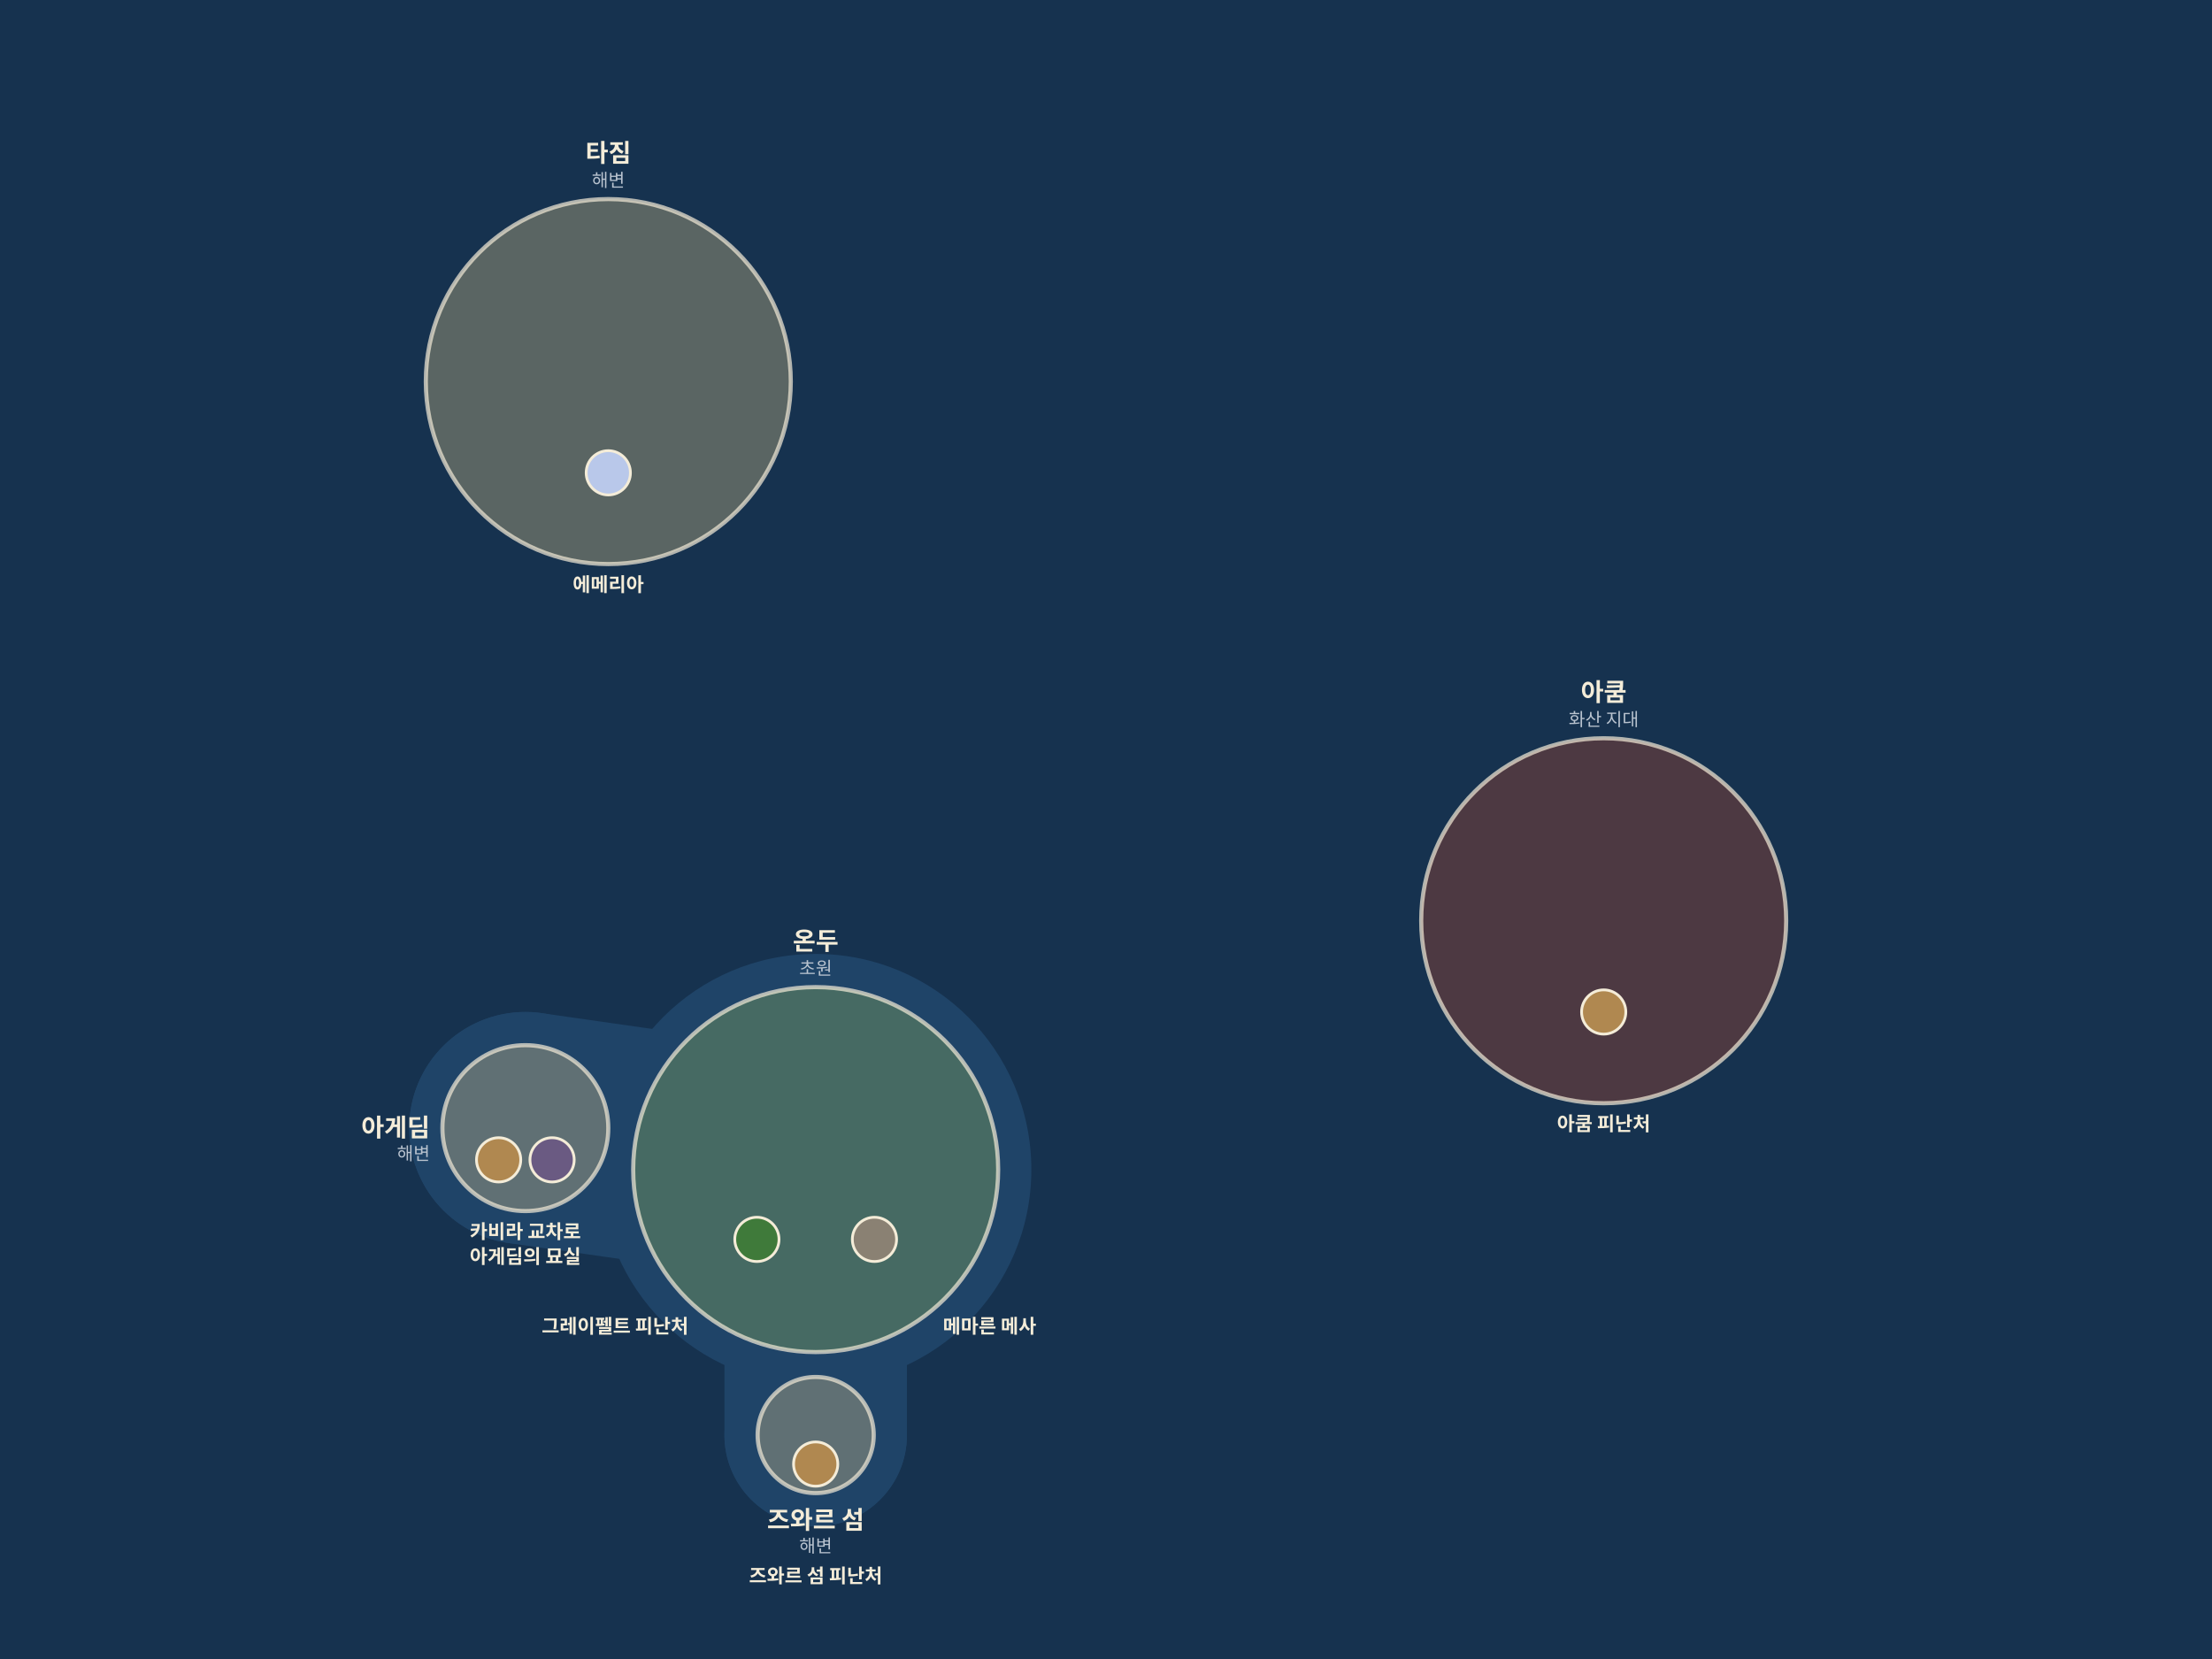
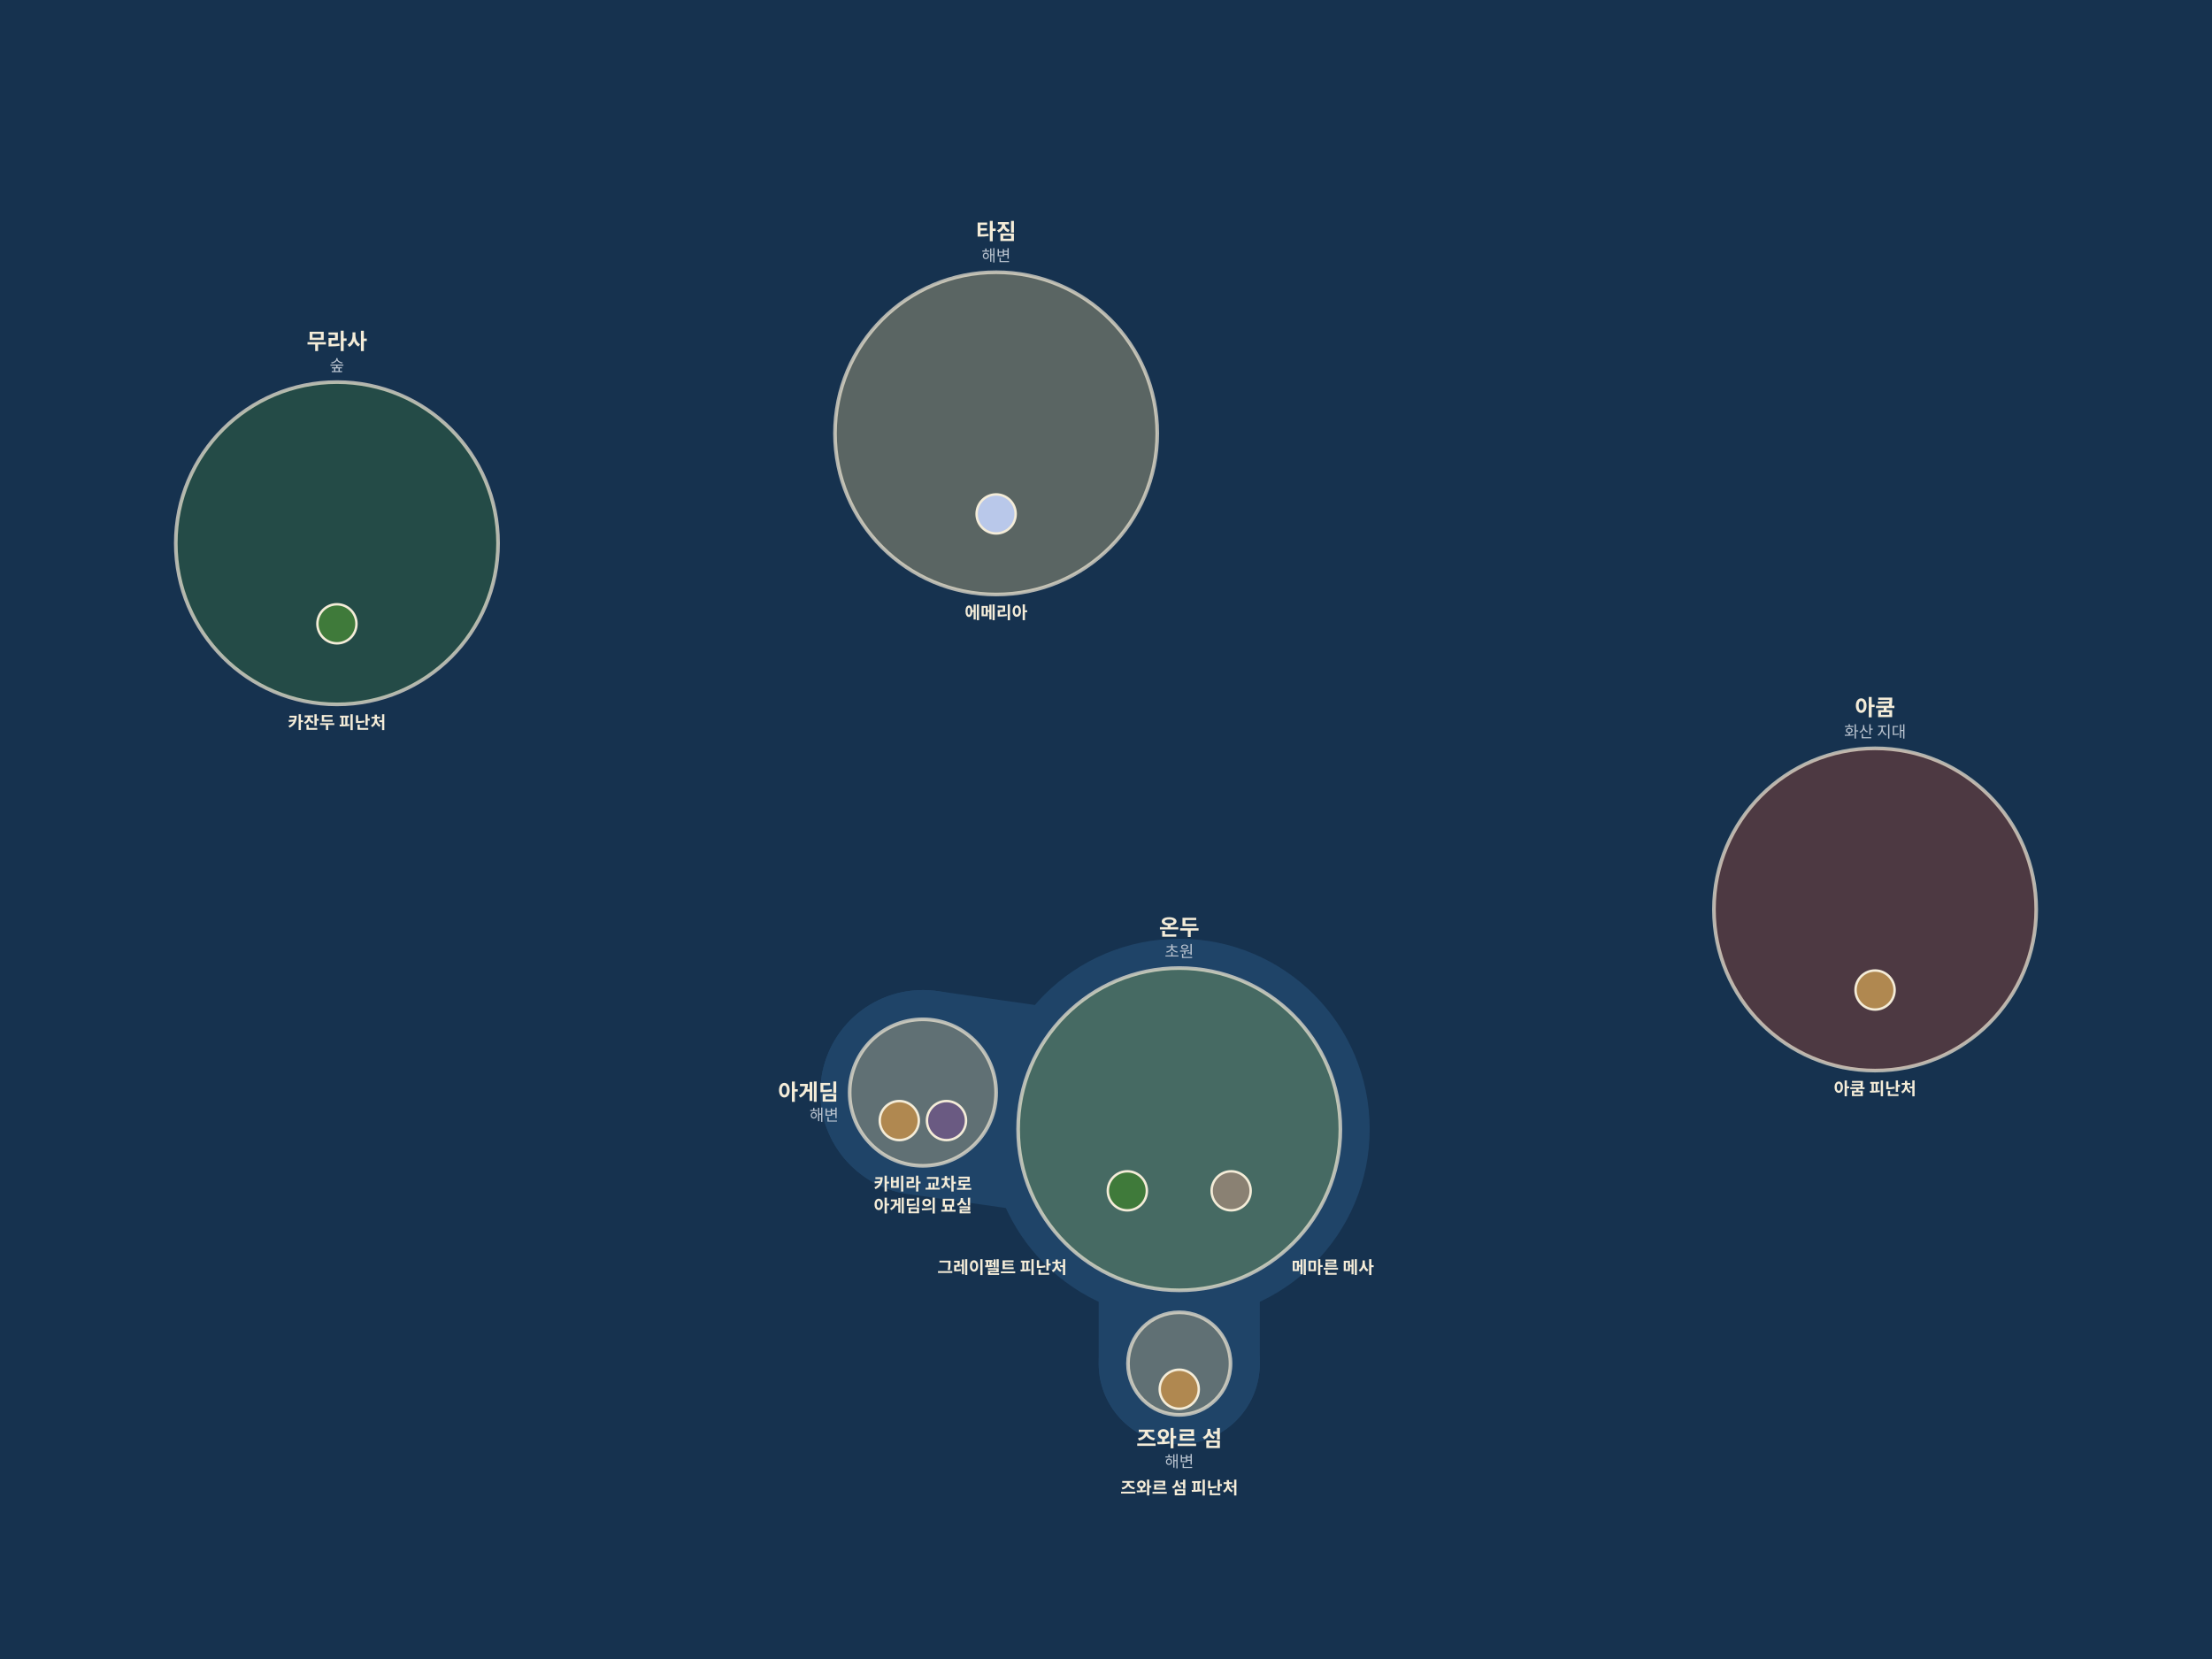
- <svg xmlns="http://www.w3.org/2000/svg" viewBox="790 294 1600 1200" width="1600" height="1200">
+ <svg xmlns="http://www.w3.org/2000/svg" viewBox="414 215 1812 1359" width="1812" height="1359">
  <style>
    .name { font: 600 18px sans-serif; fill: #f4ecd8; }
    .terrain { font: 13px sans-serif; fill: #b9c3cf; }
    .area { font: 600 14px sans-serif; fill: #f4ecd8; }
  </style>
-   <rect x="790" y="294" width="1600" height="1200" fill="#16324f" />
+   <rect x="414" y="215" width="1812" height="1359" fill="#16324f" />
  <line x1="1380" y1="1140" x2="1170" y2="1110" stroke="#1f4468" stroke-width="168" stroke-linecap="round" />
  <line x1="1380" y1="1140" x2="1380" y2="1332" stroke="#1f4468" stroke-width="132" stroke-linecap="round" />
  <circle cx="1380" cy="1140" r="156" fill="#1f4468" />
  <circle cx="1170" cy="1110" r="84" fill="#1f4468" />
  <circle cx="1380" cy="1332" r="66" fill="#1f4468" />
  <circle cx="1170" cy="1110" r="60" fill="#d9c38a" fill-opacity="0.35" stroke="#f4ecd8" stroke-opacity="0.7" stroke-width="3" />
  <circle cx="1950" cy="960" r="132" fill="#b5462c" fill-opacity="0.35" stroke="#f4ecd8" stroke-opacity="0.7" stroke-width="3" />
  <circle cx="1380" cy="1332" r="42" fill="#d9c38a" fill-opacity="0.35" stroke="#f4ecd8" stroke-opacity="0.7" stroke-width="3" />
+   <circle cx="690" cy="660" r="132" fill="#3f7a3a" fill-opacity="0.35" stroke="#f4ecd8" stroke-opacity="0.7" stroke-width="3" />
  <circle cx="1380" cy="1140" r="132" fill="#8fb35a" fill-opacity="0.35" stroke="#f4ecd8" stroke-opacity="0.7" stroke-width="3" />
  <circle cx="1230" cy="570" r="132" fill="#d9c38a" fill-opacity="0.35" stroke="#f4ecd8" stroke-opacity="0.7" stroke-width="3" />
  <g>
    <circle cx="1189.327" cy="1132.945" r="16" fill="#6a5a82" stroke="#f4ecd8" stroke-width="2" />
    <text x="1170" y="1207.8" text-anchor="middle" class="area">아게딤의 묘실</text>
  </g>
  <g>
    <circle cx="1950" cy="1026" r="16" fill="#b08850" stroke="#f4ecd8" stroke-width="2" />
    <text x="1950" y="1111.8" text-anchor="middle" class="area">아쿰 피난처</text>
  </g>
  <g>
    <circle cx="1422.518" cy="1190.48" r="16" fill="#8a8173" stroke="#f4ecd8" stroke-width="2" />
    <text x="1471.994" y="1258.219" text-anchor="start" class="area">메마른 메사</text>
  </g>
  <g>
    <circle cx="1230" cy="636" r="16" fill="#b9c8ea" stroke="#f4ecd8" stroke-width="2" />
    <text x="1230" y="721.8" text-anchor="middle" class="area">에메리아</text>
  </g>
  <g>
    <circle cx="1337.482" cy="1190.48" r="16" fill="#3f7a3a" stroke="#f4ecd8" stroke-width="2" />
    <text x="1288.006" y="1258.219" text-anchor="end" class="area">그레이펠트 피난처</text>
  </g>
  <g>
    <circle cx="1380" cy="1353" r="16" fill="#b08850" stroke="#f4ecd8" stroke-width="2" />
    <text x="1380" y="1438.8" text-anchor="middle" class="area">즈와르 섬 피난처</text>
  </g>
  <g>
    <circle cx="1150.673" cy="1132.945" r="16" fill="#b08850" stroke="#f4ecd8" stroke-width="2" />
    <text x="1170" y="1189.8" text-anchor="middle" class="area">카비라 교차로</text>
  </g>
  <g>
+     <circle cx="690" cy="726" r="16" fill="#3f7a3a" stroke="#f4ecd8" stroke-width="2" />
+     <text x="690" y="811.8" text-anchor="middle" class="area">카잔두 피난처</text>
+   </g>
+   <g>
    <text x="1101" y="1116" text-anchor="end" class="name">아게딤</text>
    <text x="1101" y="1133" text-anchor="end" class="terrain">해변</text>
  </g>
  <g>
    <text x="1950" y="801" text-anchor="middle" class="name">아쿰</text>
    <text x="1950" y="819" text-anchor="middle" class="terrain">화산 지대</text>
  </g>
  <g>
    <text x="1380" y="1399.8" text-anchor="middle" class="name">즈와르 섬</text>
    <text x="1380" y="1416.8" text-anchor="middle" class="terrain">해변</text>
  </g>
  <g>
+     <text x="690" y="501" text-anchor="middle" class="name">무라사</text>
+     <text x="690" y="519" text-anchor="middle" class="terrain">숲</text>
+   </g>
+   <g>
    <text x="1380" y="981" text-anchor="middle" class="name">온두</text>
    <text x="1380" y="999" text-anchor="middle" class="terrain">초원</text>
  </g>
  <g>
    <text x="1230" y="411" text-anchor="middle" class="name">타짐</text>
    <text x="1230" y="429" text-anchor="middle" class="terrain">해변</text>
  </g>
</svg>
